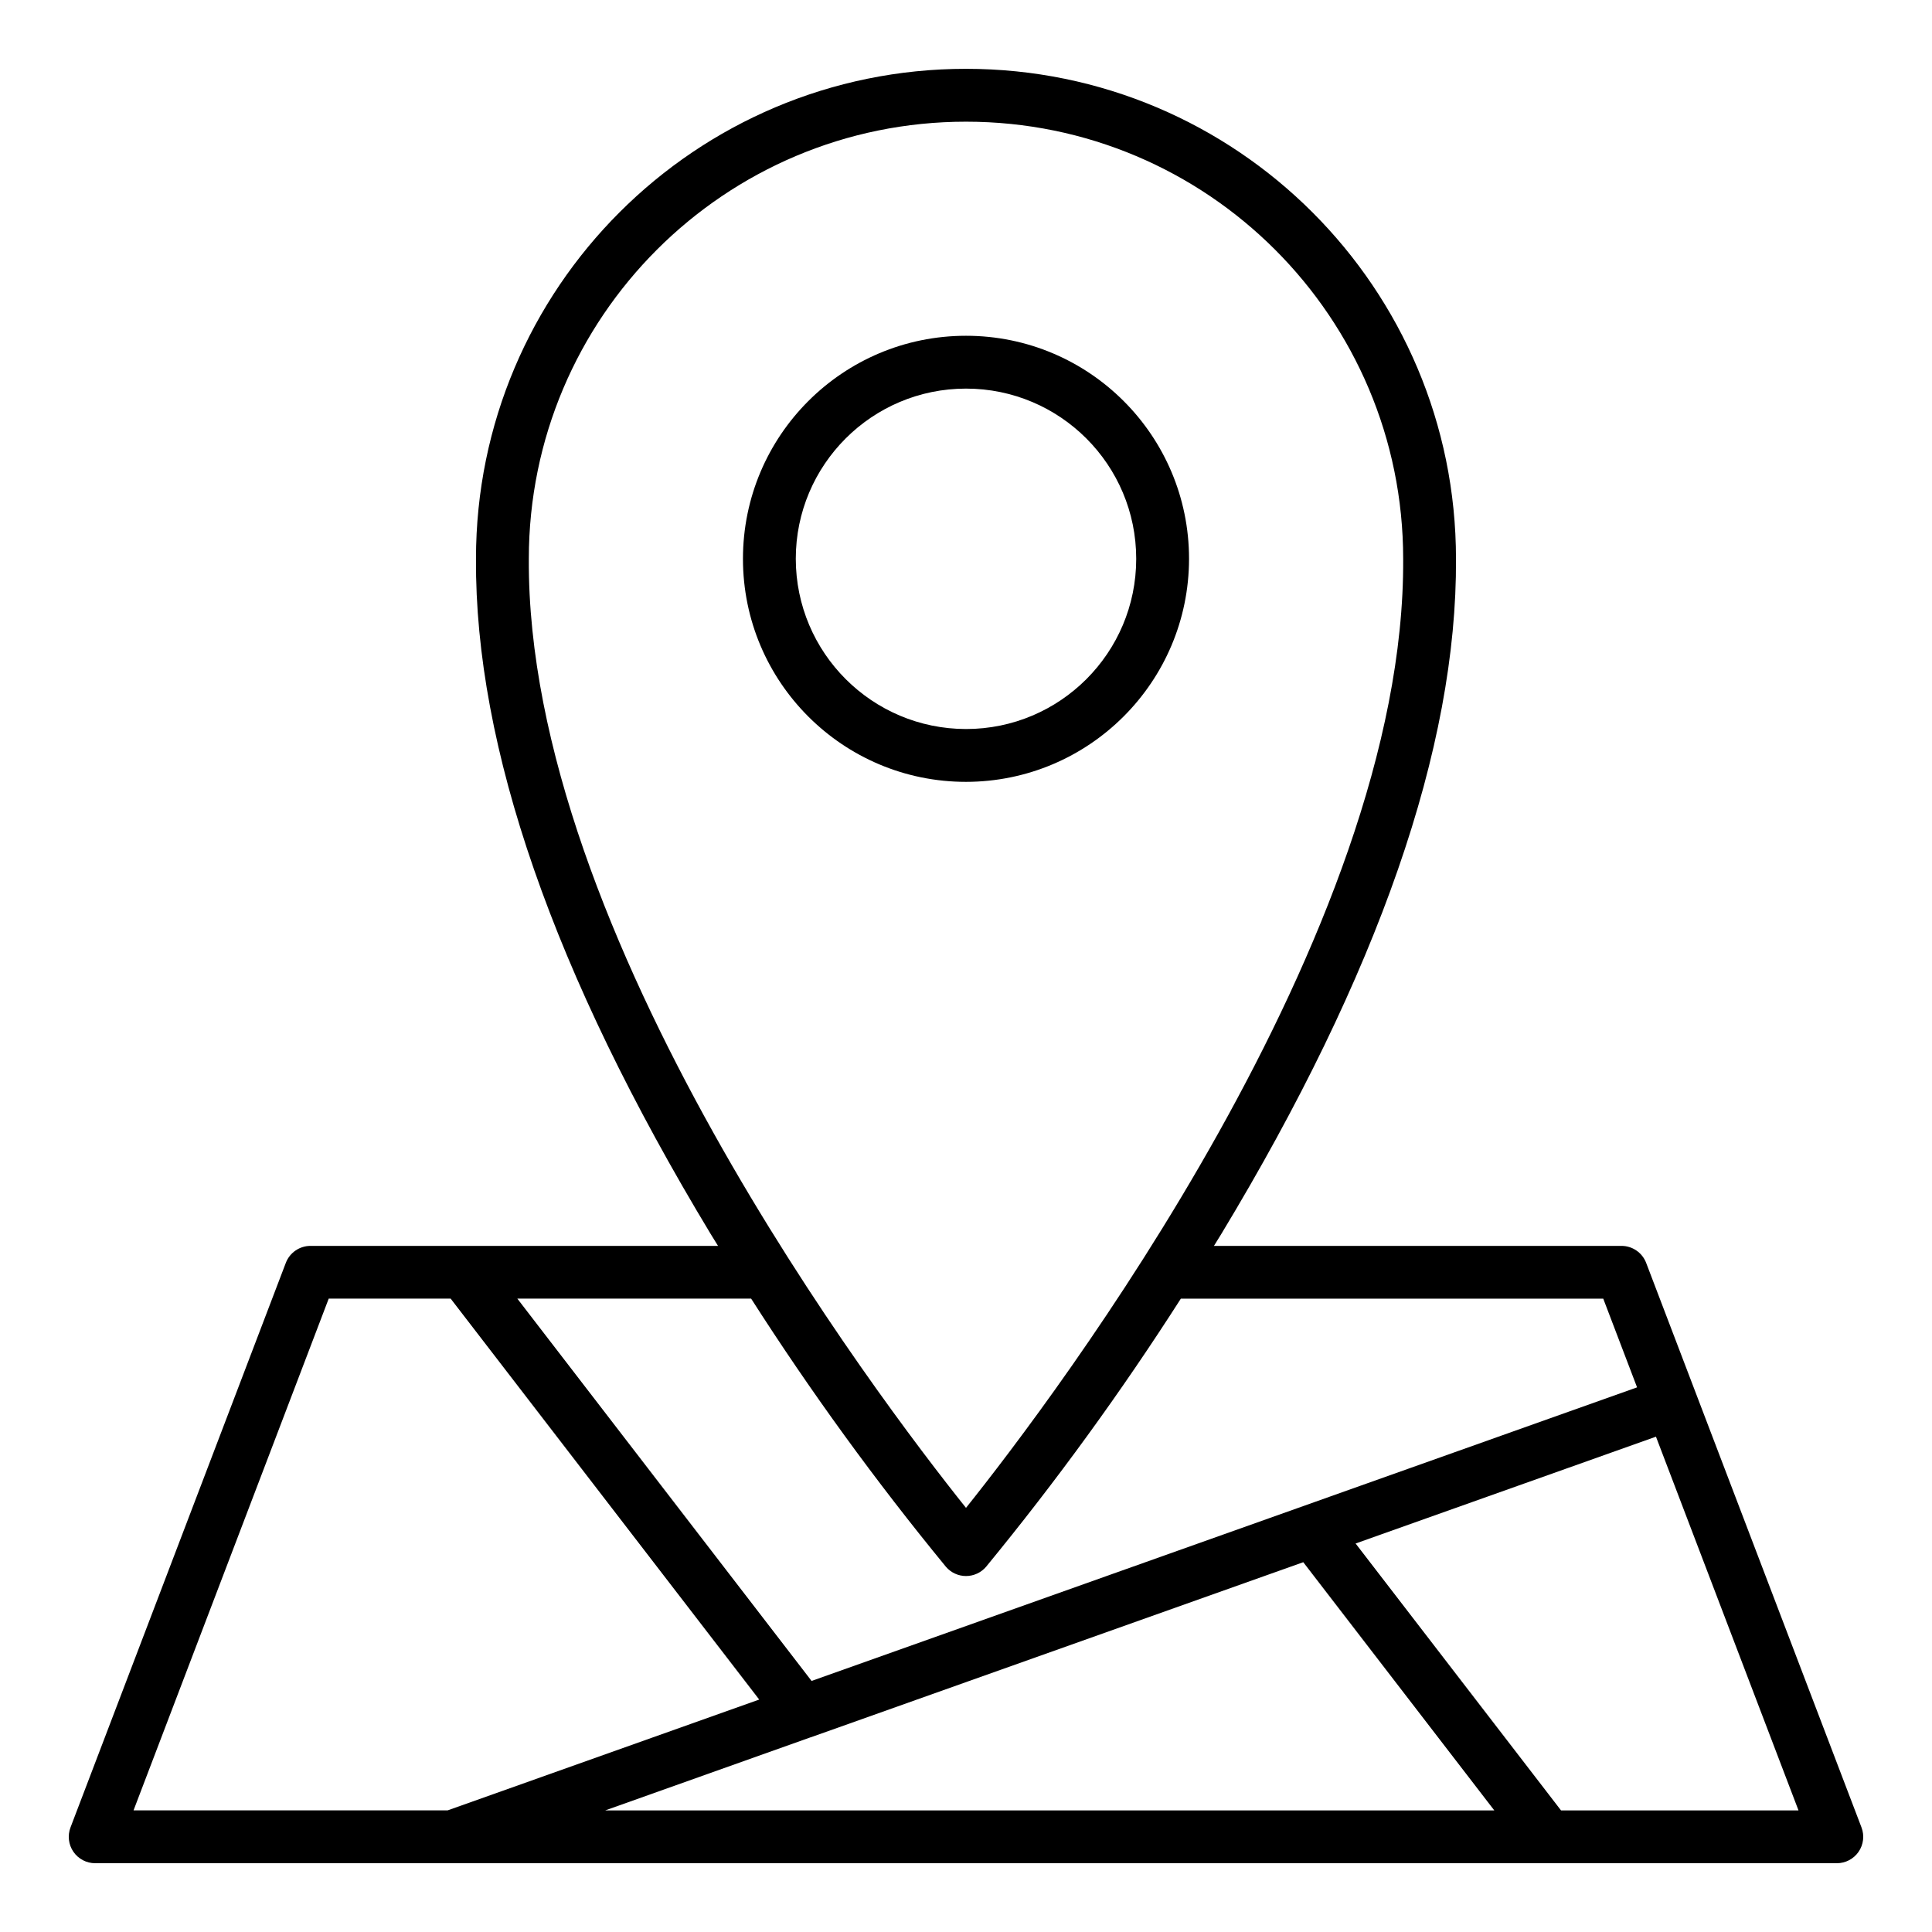
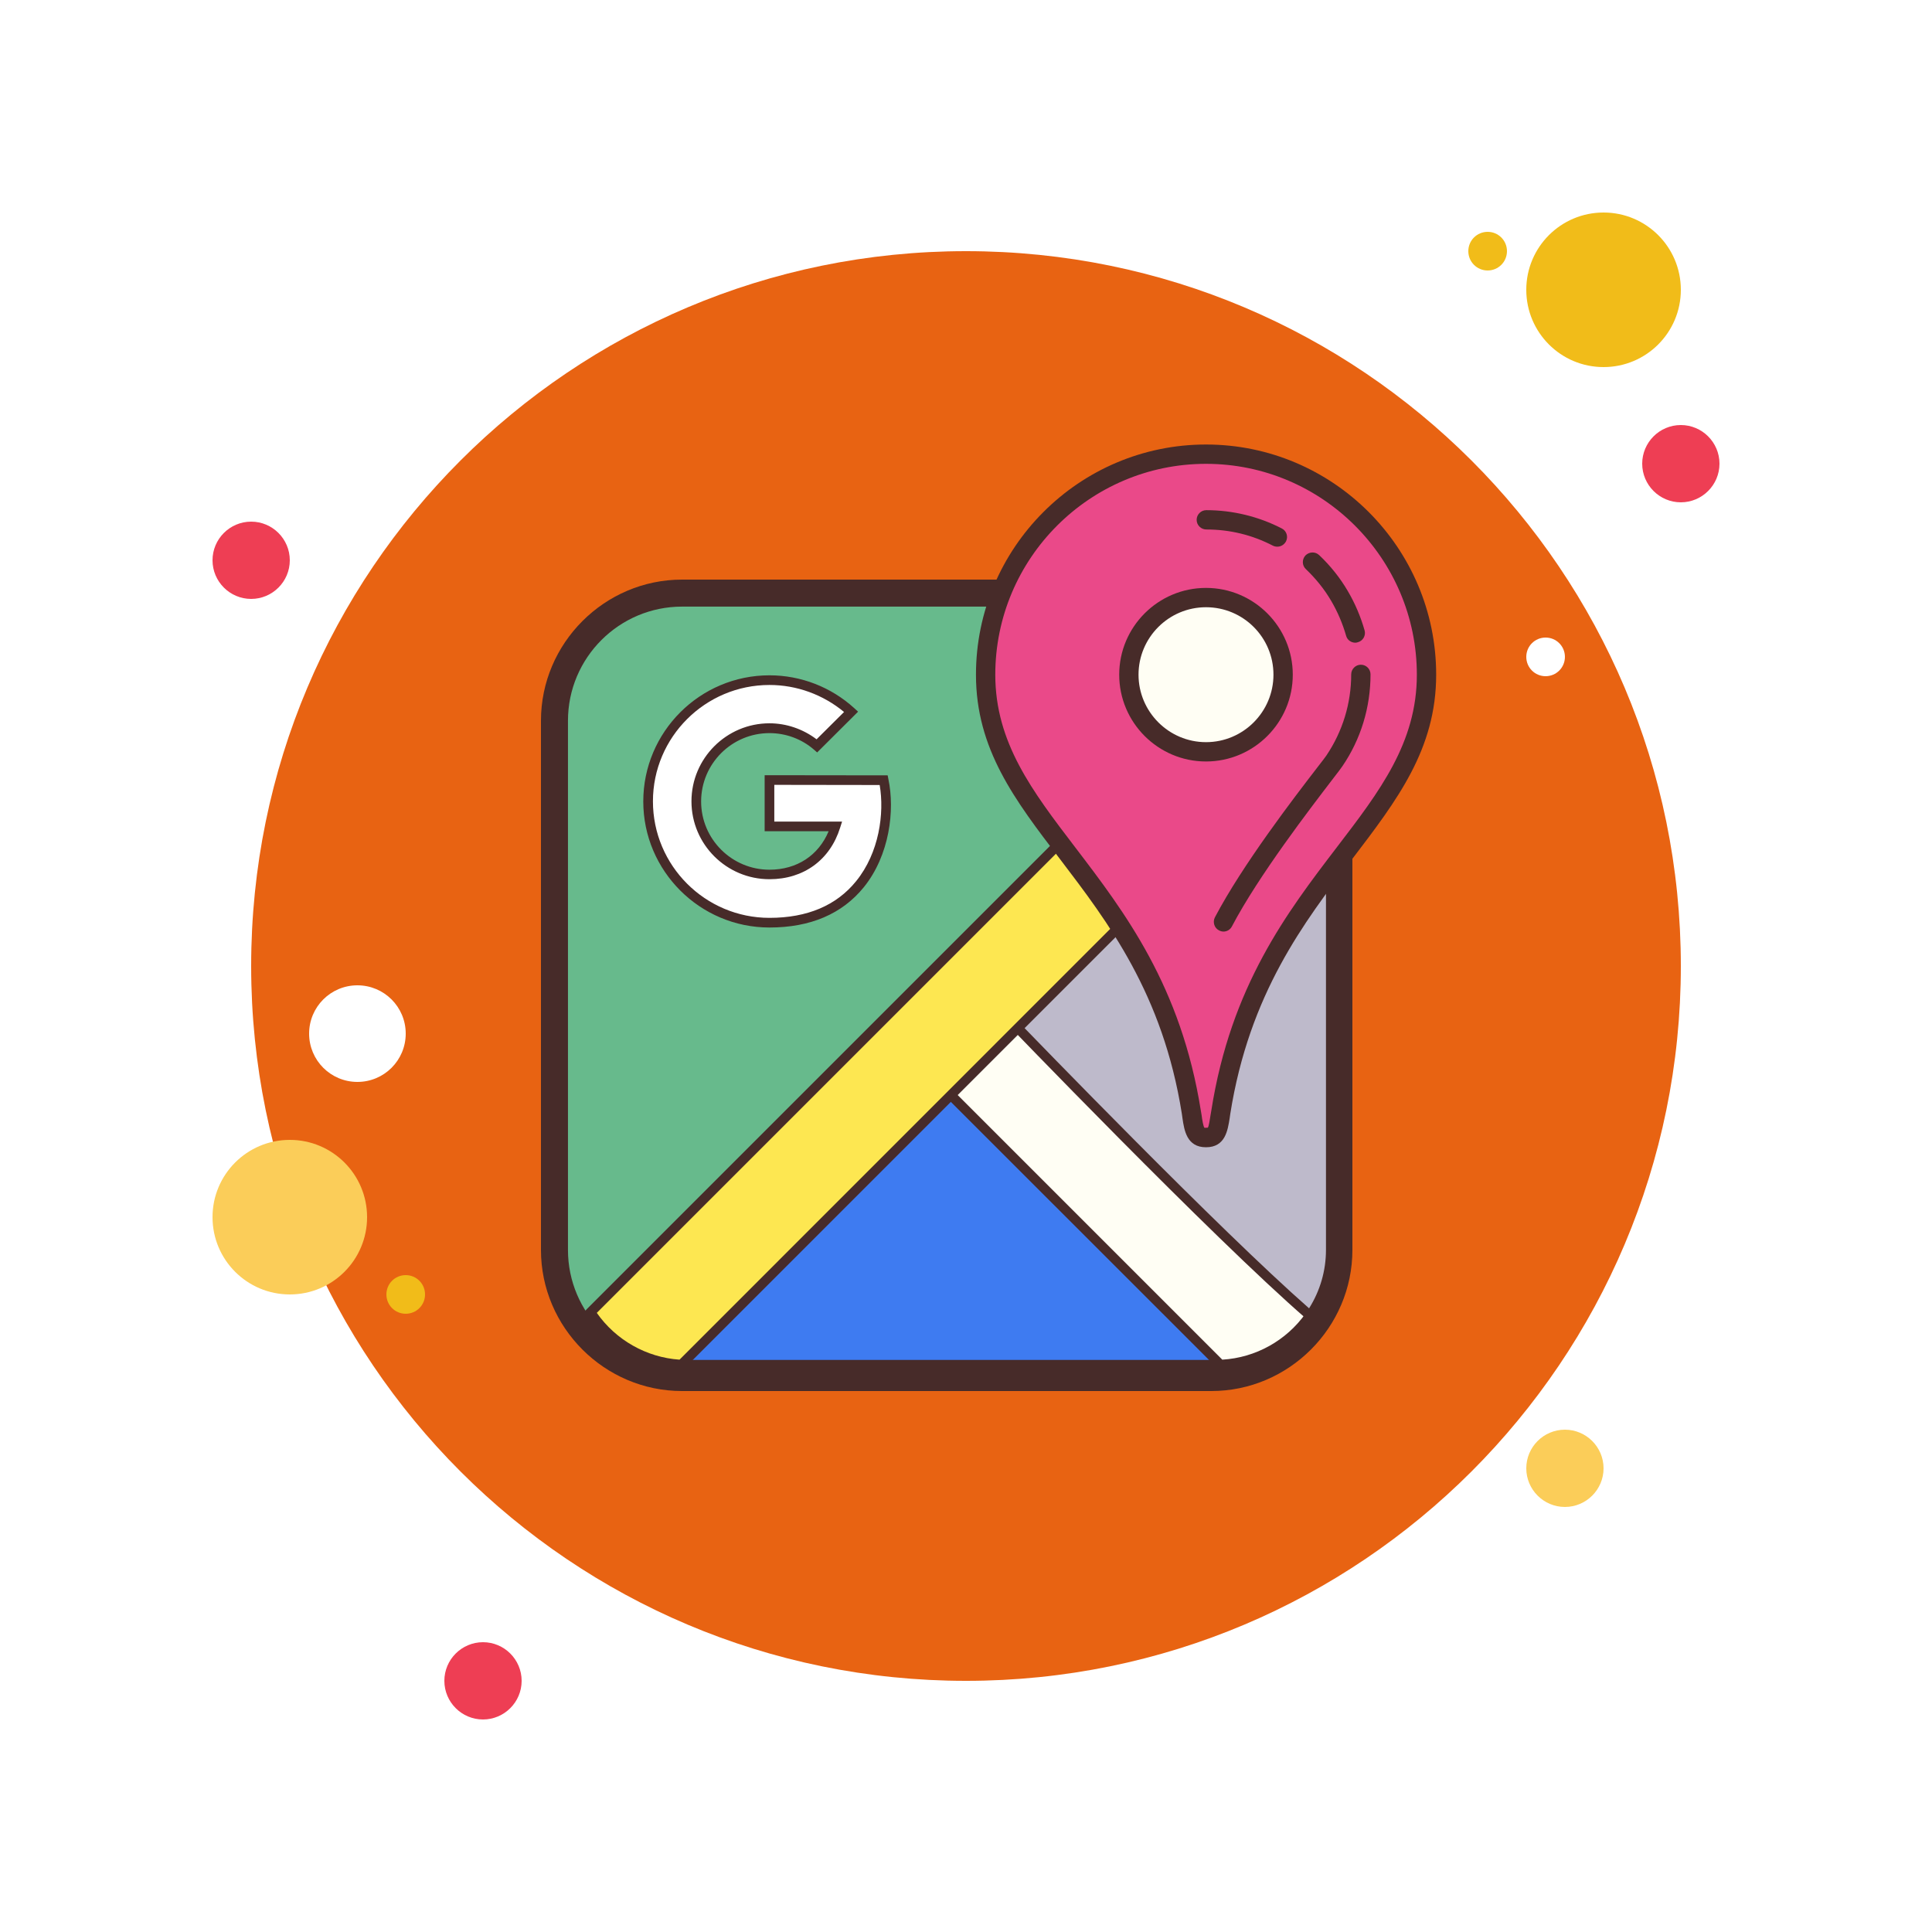
- <svg xmlns="http://www.w3.org/2000/svg" height="512" viewBox="0 0 128 128" width="512">
-   <g>
-     <path d="m78.777 37.021a14.777 14.777 0 1 0 -14.777 14.779 14.795 14.795 0 0 0 14.777-14.779zm-26.054 0a11.277 11.277 0 1 1 11.277 11.279 11.29 11.29 0 0 1 -11.277-11.279z" />
-     <path d="m123.328 121.069-14.266-37.4a1.751 1.751 0 0 0 -1.635-1.126h-27c.165-.269.329-.53.494-.8 10.389-17.2 15.617-32.246 15.542-44.714a32.464 32.464 0 0 0 -64.928-.011c-.075 12.479 5.153 27.527 15.542 44.725.165.273.329.534.494.8h-27a1.751 1.751 0 0 0 -1.635 1.126l-14.264 37.4a1.748 1.748 0 0 0 1.635 2.374h115.386a1.748 1.748 0 0 0 1.635-2.374zm-88.292-84.048a28.964 28.964 0 1 1 57.928.01c.15 24.858-23.09 55.517-28.964 62.869-5.874-7.349-29.115-38-28.964-62.879zm27.631 66.779a1.75 1.75 0 0 0 2.666 0 185.716 185.716 0 0 0 12.9-17.759h27.987l2.24 5.875-54.691 19.451-19.494-25.329h15.49a185.716 185.716 0 0 0 12.902 17.762zm-8.959 11.3h.01l32.627-11.6 12.655 16.443h-58.9zm-31.93-29.062h8.08l20.442 26.562-20.643 7.342h-20.81zm81.643 33.905-13.609-17.682 19.9-7.077 9.443 24.759z" />
+ <svg xmlns="http://www.w3.org/2000/svg" width="50pt" height="50pt" viewBox="0 0 50 50" version="1.1">
+   <g id="surface21660183">
+     <path style=" stroke:none;fill-rule:nonzero;fill:rgb(93.333%,24.314%,32.941%);fill-opacity:1;" d="M 6.5 13.5 C 5.949 13.5 5.5 13.949 5.5 14.5 C 5.5 15.051 5.949 15.5 6.5 15.5 C 7.051 15.5 7.5 15.051 7.5 14.5 C 7.5 13.949 7.051 13.5 6.5 13.5 Z M 6.5 13.5 " />
+     <path style=" stroke:none;fill-rule:nonzero;fill:rgb(94.51%,73.725%,9.804%);fill-opacity:1;" d="M 38.5 6 C 38.223 6 38 6.223 38 6.5 C 38 6.777 38.223 7 38.5 7 C 38.777 7 39 6.777 39 6.5 C 39 6.223 38.777 6 38.5 6 Z M 38.5 6 " />
+     <path style=" stroke:none;fill-rule:nonzero;fill:rgb(90.98%,38.824%,7.059%);fill-opacity:1;" d="M 25 6.5 C 14.781 6.5 6.5 14.781 6.5 25 C 6.5 35.219 14.781 43.5 25 43.5 C 35.219 43.5 43.5 35.219 43.5 25 C 43.5 14.781 35.219 6.5 25 6.5 Z M 25 6.5 " />
+     <path style=" stroke:none;fill-rule:nonzero;fill:rgb(94.51%,73.725%,9.804%);fill-opacity:1;" d="M 41.5 5.5 C 40.395 5.5 39.5 6.395 39.5 7.5 C 39.5 8.605 40.395 9.5 41.5 9.5 C 42.605 9.5 43.5 8.605 43.5 7.5 C 43.5 6.395 42.605 5.5 41.5 5.5 Z M 41.5 5.5 " />
+     <path style=" stroke:none;fill-rule:nonzero;fill:rgb(93.333%,24.314%,32.941%);fill-opacity:1;" d="M 43.5 11 C 42.949 11 42.5 11.449 42.5 12 C 42.5 12.551 42.949 13 43.5 13 C 44.051 13 44.5 12.551 44.5 12 C 44.5 11.449 44.051 11 43.5 11 Z M 43.5 11 " />
+     <path style=" stroke:none;fill-rule:nonzero;fill:rgb(98.431%,80.392%,34.902%);fill-opacity:1;" d="M 40.5 37 C 39.949 37 39.5 37.449 39.5 38 C 39.5 38.551 39.949 39 40.5 39 C 41.051 39 41.5 38.551 41.5 38 C 41.5 37.449 41.051 37 40.5 37 Z M 7.5 29.5 C 6.395 29.5 5.5 30.395 5.5 31.5 C 5.5 32.605 6.395 33.5 7.5 33.5 C 8.605 33.5 9.5 32.605 9.5 31.5 C 9.5 30.395 8.605 29.5 7.5 29.5 Z M 7.5 29.5 " />
+     <path style=" stroke:none;fill-rule:nonzero;fill:rgb(93.333%,24.314%,32.941%);fill-opacity:1;" d="M 12.5 42.5 C 11.949 42.5 11.5 42.949 11.5 43.5 C 11.5 44.051 11.949 44.5 12.5 44.5 C 13.051 44.5 13.5 44.051 13.5 43.5 C 13.5 42.949 13.051 42.5 12.5 42.5 Z M 12.5 42.5 " />
+     <path style=" stroke:none;fill-rule:nonzero;fill:rgb(100%,100%,100%);fill-opacity:1;" d="M 9.25 25.5 C 8.559 25.5 8 26.059 8 26.75 C 8 27.441 8.559 28 9.25 28 C 9.941 28 10.5 27.441 10.5 26.75 C 10.5 26.059 9.941 25.5 9.25 25.5 Z M 9.25 25.5 " />
+     <path style=" stroke:none;fill-rule:nonzero;fill:rgb(94.51%,73.725%,9.804%);fill-opacity:1;" d="M 10.5 33 C 10.223 33 10 33.223 10 33.5 C 10 33.777 10.223 34 10.5 34 C 10.777 34 11 33.777 11 33.5 C 11 33.223 10.777 33 10.5 33 Z M 10.5 33 " />
+     <path style=" stroke:none;fill-rule:nonzero;fill:rgb(100%,100%,100%);fill-opacity:1;" d="M 40 16.5 C 39.723 16.5 39.5 16.723 39.5 17 C 39.5 17.277 39.723 17.5 40 17.5 C 40.277 17.5 40.5 17.277 40.5 17 C 40.5 16.723 40.277 16.5 40 16.5 Z M 40 16.5 " />
+     <path style=" stroke:none;fill-rule:nonzero;fill:rgb(40.392%,72.941%,54.902%);fill-opacity:1;" d="M 17.652 35.648 C 15.832 35.648 14.352 34.168 14.352 32.348 L 14.352 18.652 C 14.352 16.832 15.832 15.352 17.652 15.352 L 31.348 15.352 C 33.168 15.352 34.648 16.832 34.648 18.652 L 34.648 32.348 C 34.648 34.168 33.168 35.648 31.348 35.648 Z M 17.652 35.648 " />
+     <path style=" stroke:none;fill-rule:nonzero;fill:rgb(27.843%,16.863%,16.078%);fill-opacity:1;" d="M 31.348 15.699 C 32.977 15.699 34.301 17.023 34.301 18.652 L 34.301 32.348 C 34.301 33.977 32.977 35.301 31.348 35.301 L 17.652 35.301 C 16.023 35.301 14.699 33.977 14.699 32.348 L 14.699 18.652 C 14.699 17.023 16.023 15.699 17.652 15.699 L 31.348 15.699 M 31.348 15 L 17.652 15 C 15.645 15 14 16.645 14 18.652 L 14 32.348 C 14 34.355 15.645 36 17.652 36 L 31.348 36 C 33.355 36 35 34.355 35 32.348 L 35 18.652 C 35 16.645 33.355 15 31.348 15 Z M 31.348 15 " />
+     <path style=" stroke:none;fill-rule:nonzero;fill:rgb(27.843%,16.863%,16.078%);fill-opacity:1;" d="M 33.066 24.328 C 32.93 24.328 32.816 24.215 32.816 24.078 L 32.816 22.309 C 32.816 22.172 32.93 22.059 33.066 22.059 C 33.203 22.059 33.316 22.172 33.316 22.309 L 33.316 24.078 C 33.316 24.215 33.203 24.328 33.066 24.328 Z M 33.066 24.328 " />
+     <path style=" stroke:none;fill-rule:nonzero;fill:rgb(27.843%,16.863%,16.078%);fill-opacity:1;" d="M 33.066 21.191 C 32.93 21.191 32.816 21.078 32.816 20.941 L 32.816 20.027 C 32.816 19.891 32.93 19.777 33.066 19.777 C 33.203 19.777 33.316 19.891 33.316 20.027 L 33.316 20.941 C 33.316 21.078 33.203 21.191 33.066 21.191 Z M 33.066 21.191 " />
+     <path style=" stroke:none;fill-rule:nonzero;fill:rgb(24.314%,48.235%,94.51%);fill-opacity:1;" d="M 24.852 27.387 C 24.852 27.387 19.285 32.73 17.098 35.238 C 17.316 35.293 17.543 35.32 17.777 35.32 L 31.469 35.32 C 31.836 35.32 32.184 35.25 32.508 35.129 C 30.258 32.578 24.852 27.387 24.852 27.387 Z M 24.852 27.387 " />
+     <path style=" stroke:none;fill-rule:nonzero;fill:rgb(27.843%,16.863%,16.078%);fill-opacity:1;" d="M 31.469 35.445 L 17.777 35.445 C 17.547 35.445 17.309 35.418 17.07 35.363 L 16.867 35.316 L 17.004 35.156 C 19.172 32.676 24.707 27.348 24.766 27.297 L 24.852 27.211 L 24.938 27.297 C 24.992 27.348 30.371 32.52 32.602 35.047 L 32.719 35.184 L 32.551 35.246 C 32.199 35.379 31.836 35.445 31.469 35.445 Z M 17.336 35.16 C 17.484 35.184 17.633 35.195 17.777 35.195 L 31.469 35.195 C 31.742 35.195 32.02 35.156 32.289 35.074 C 30.16 32.691 25.543 28.227 24.852 27.559 C 24.152 28.234 19.426 32.801 17.336 35.16 Z M 17.336 35.16 " />
+     <path style=" stroke:none;fill-rule:nonzero;fill:rgb(100%,99.608%,95.686%);fill-opacity:1;" d="M 23.312 27.043 L 31.586 35.316 C 32.574 35.277 33.441 34.758 33.953 33.977 L 25.164 25.191 Z M 23.312 27.043 " />
+     <path style=" stroke:none;fill-rule:nonzero;fill:rgb(27.843%,16.863%,16.078%);fill-opacity:1;" d="M 31.535 35.441 L 23.133 27.043 L 25.164 25.012 L 34.113 33.961 L 34.055 34.047 C 33.508 34.879 32.586 35.402 31.59 35.441 Z M 23.488 27.043 L 31.633 35.188 C 32.496 35.137 33.289 34.695 33.789 33.992 L 25.164 25.367 Z M 23.488 27.043 " />
+     <path style=" stroke:none;fill-rule:nonzero;fill:rgb(74.51%,72.941%,79.608%);fill-opacity:1;" d="M 25.992 26.246 C 25.992 26.246 31.422 31.898 33.906 34.047 C 34.242 33.566 34.441 32.98 34.441 32.348 L 34.441 18.656 C 34.441 18.449 34.418 18.246 34.379 18.047 C 32.207 19.777 25.992 26.246 25.992 26.246 Z M 25.992 26.246 " />
+     <path style=" stroke:none;fill-rule:nonzero;fill:rgb(27.843%,16.863%,16.078%);fill-opacity:1;" d="M 33.926 34.234 L 33.82 34.141 C 31.363 32.012 25.957 26.387 25.902 26.332 L 25.82 26.246 L 25.902 26.16 C 25.965 26.094 32.145 19.664 34.301 17.949 L 34.457 17.824 L 34.5 18.023 C 34.543 18.234 34.566 18.449 34.566 18.656 L 34.566 32.348 C 34.566 32.984 34.371 33.598 34.008 34.121 Z M 26.164 26.246 C 26.852 26.953 31.555 31.82 33.879 33.859 C 34.164 33.406 34.316 32.887 34.316 32.348 L 34.316 18.656 C 34.316 18.531 34.309 18.406 34.289 18.281 C 32.164 20.039 26.895 25.488 26.164 26.246 Z M 26.164 26.246 " />
+     <path style=" stroke:none;fill-rule:nonzero;fill:rgb(99.216%,90.588%,31.765%);fill-opacity:1;" d="M 17.633 35.312 L 34.434 18.516 C 34.387 17.531 33.859 16.672 33.082 16.164 L 15.285 33.961 C 15.789 34.738 16.648 35.266 17.633 35.312 Z M 17.633 35.312 " />
+     <path style=" stroke:none;fill-rule:nonzero;fill:rgb(27.843%,16.863%,16.078%);fill-opacity:1;" d="M 17.684 35.441 L 17.629 35.438 C 16.637 35.391 15.719 34.863 15.18 34.027 L 15.125 33.945 L 15.195 33.871 L 33.062 16.004 L 33.148 16.059 C 33.984 16.602 34.512 17.516 34.559 18.508 L 34.562 18.562 Z M 15.445 33.977 C 15.938 34.68 16.727 35.129 17.586 35.188 L 34.305 18.465 C 34.246 17.609 33.801 16.82 33.098 16.324 Z M 15.445 33.977 " />
+     <path style=" stroke:none;fill-rule:nonzero;fill:rgb(100%,100%,100%);fill-opacity:1;" d="M 19.914 20.188 L 19.914 21.387 L 21.621 21.387 C 21.398 22.113 20.789 22.633 19.914 22.633 C 18.867 22.633 18.02 21.785 18.02 20.738 C 18.02 19.691 18.867 18.848 19.914 18.848 C 20.383 18.848 20.812 19.02 21.141 19.305 L 22.023 18.422 C 21.469 17.914 20.727 17.602 19.914 17.602 C 18.18 17.602 16.773 19.008 16.773 20.738 C 16.773 22.473 18.18 23.879 19.914 23.879 C 22.656 23.879 23.129 21.414 22.871 20.191 Z M 19.914 20.188 " />
+     <path style=" stroke:none;fill-rule:nonzero;fill:rgb(27.843%,16.863%,16.078%);fill-opacity:1;" d="M 19.914 24.004 C 18.113 24.004 16.648 22.539 16.648 20.742 C 16.648 18.941 18.113 17.477 19.914 17.477 C 20.727 17.477 21.508 17.781 22.109 18.328 L 22.207 18.418 L 21.148 19.473 L 21.062 19.398 C 20.742 19.121 20.332 18.973 19.914 18.973 C 18.938 18.973 18.145 19.766 18.145 20.742 C 18.145 21.715 18.938 22.508 19.914 22.508 C 20.625 22.508 21.184 22.137 21.445 21.512 L 19.789 21.512 L 19.789 20.062 L 22.973 20.066 L 22.992 20.168 C 23.16 20.961 23.027 22.133 22.352 22.965 C 21.793 23.652 20.973 24.004 19.914 24.004 Z M 19.914 17.727 C 18.25 17.727 16.898 19.078 16.898 20.738 C 16.898 22.402 18.25 23.754 19.914 23.754 C 20.891 23.754 21.648 23.434 22.156 22.805 C 22.754 22.07 22.891 21.047 22.766 20.316 L 20.039 20.312 L 20.039 21.262 L 21.793 21.262 L 21.742 21.422 C 21.48 22.258 20.797 22.754 19.914 22.754 C 18.801 22.754 17.895 21.852 17.895 20.738 C 17.895 19.625 18.801 18.719 19.914 18.719 C 20.352 18.719 20.781 18.867 21.133 19.133 L 21.844 18.426 C 21.301 17.977 20.621 17.727 19.914 17.727 Z M 19.914 17.727 " />
+     <path style=" stroke:none;fill-rule:nonzero;fill:rgb(91.765%,28.627%,53.725%);fill-opacity:1;" d="M 31.211 11.754 C 28.062 11.754 25.508 14.309 25.508 17.461 C 25.508 21.348 29.879 22.762 30.832 28.785 C 30.895 29.172 30.898 29.441 31.211 29.441 C 31.527 29.441 31.531 29.172 31.594 28.785 C 32.543 22.762 36.918 21.348 36.918 17.461 C 36.918 14.309 34.363 11.754 31.211 11.754 Z M 31.211 11.754 " />
+     <path style=" stroke:none;fill-rule:nonzero;fill:rgb(27.843%,16.863%,16.078%);fill-opacity:1;" d="M 31.211 29.691 C 30.715 29.691 30.648 29.254 30.602 28.938 L 30.586 28.824 C 30.094 25.719 28.676 23.867 27.43 22.23 C 26.262 20.703 25.258 19.387 25.258 17.461 C 25.258 14.176 27.93 11.504 31.211 11.504 C 34.496 11.504 37.168 14.176 37.168 17.461 C 37.168 19.387 36.16 20.703 34.996 22.23 C 33.746 23.867 32.332 25.719 31.84 28.824 L 31.824 28.938 C 31.773 29.254 31.711 29.691 31.211 29.691 Z M 31.211 12.004 C 28.203 12.004 25.758 14.453 25.758 17.461 C 25.758 19.219 26.715 20.473 27.824 21.926 C 29.109 23.609 30.566 25.52 31.078 28.746 L 31.098 28.863 C 31.113 28.984 31.141 29.152 31.172 29.188 L 31.258 29.184 C 31.285 29.152 31.309 28.984 31.328 28.863 L 31.348 28.746 C 31.855 25.516 33.312 23.609 34.598 21.926 C 35.711 20.473 36.668 19.219 36.668 17.461 C 36.668 14.453 34.219 12.004 31.211 12.004 Z M 31.211 12.004 " />
+     <path style=" stroke:none;fill-rule:nonzero;fill:rgb(100%,99.608%,95.686%);fill-opacity:1;" d="M 33.207 17.461 C 33.207 18.562 32.316 19.457 31.211 19.457 C 30.109 19.457 29.215 18.562 29.215 17.461 C 29.215 16.355 30.109 15.465 31.211 15.465 C 32.316 15.465 33.207 16.355 33.207 17.461 Z M 33.207 17.461 " />
+     <path style=" stroke:none;fill-rule:nonzero;fill:rgb(27.843%,16.863%,16.078%);fill-opacity:1;" d="M 31.211 19.707 C 29.973 19.707 28.965 18.699 28.965 17.461 C 28.965 16.223 29.973 15.215 31.211 15.215 C 32.449 15.215 33.457 16.223 33.457 17.461 C 33.457 18.699 32.449 19.707 31.211 19.707 Z M 31.211 15.715 C 30.25 15.715 29.465 16.496 29.465 17.461 C 29.465 18.422 30.25 19.207 31.211 19.207 C 32.176 19.207 32.957 18.422 32.957 17.461 C 32.957 16.496 32.176 15.715 31.211 15.715 Z M 31.211 15.715 " />
+     <path style=" stroke:none;fill-rule:nonzero;fill:rgb(27.843%,16.863%,16.078%);fill-opacity:1;" d="M 31.664 24.109 C 31.625 24.109 31.586 24.098 31.547 24.078 C 31.426 24.016 31.379 23.863 31.441 23.742 C 32.156 22.379 33.504 20.625 34.082 19.875 C 34.211 19.707 34.301 19.594 34.328 19.551 C 34.746 18.93 34.969 18.203 34.969 17.453 C 34.969 17.316 35.082 17.203 35.219 17.203 C 35.359 17.203 35.469 17.316 35.469 17.453 C 35.469 18.305 35.219 19.129 34.742 19.828 C 34.711 19.875 34.617 20 34.477 20.18 C 33.91 20.922 32.578 22.652 31.883 23.973 C 31.84 24.059 31.754 24.109 31.664 24.109 Z M 31.664 24.109 " />
+     <path style=" stroke:none;fill-rule:nonzero;fill:rgb(27.843%,16.863%,16.078%);fill-opacity:1;" d="M 35.074 16.633 C 34.965 16.633 34.863 16.559 34.836 16.449 C 34.746 16.137 34.617 15.832 34.449 15.547 C 34.273 15.246 34.051 14.973 33.797 14.73 C 33.695 14.637 33.691 14.477 33.785 14.375 C 33.883 14.277 34.039 14.27 34.141 14.367 C 34.43 14.641 34.68 14.953 34.879 15.293 C 35.07 15.617 35.215 15.961 35.316 16.316 C 35.352 16.449 35.273 16.586 35.141 16.621 C 35.117 16.629 35.098 16.633 35.074 16.633 Z M 35.074 16.633 " />
+     <path style=" stroke:none;fill-rule:nonzero;fill:rgb(27.843%,16.863%,16.078%);fill-opacity:1;" d="M 33.059 14.148 C 33.02 14.148 32.98 14.141 32.941 14.121 C 32.406 13.844 31.828 13.703 31.219 13.703 C 31.082 13.703 30.969 13.59 30.969 13.453 C 30.969 13.316 31.082 13.203 31.219 13.203 C 31.898 13.203 32.574 13.367 33.172 13.676 C 33.297 13.738 33.344 13.891 33.281 14.012 C 33.234 14.098 33.148 14.148 33.059 14.148 Z M 33.059 14.148 " />
  </g>
</svg>
